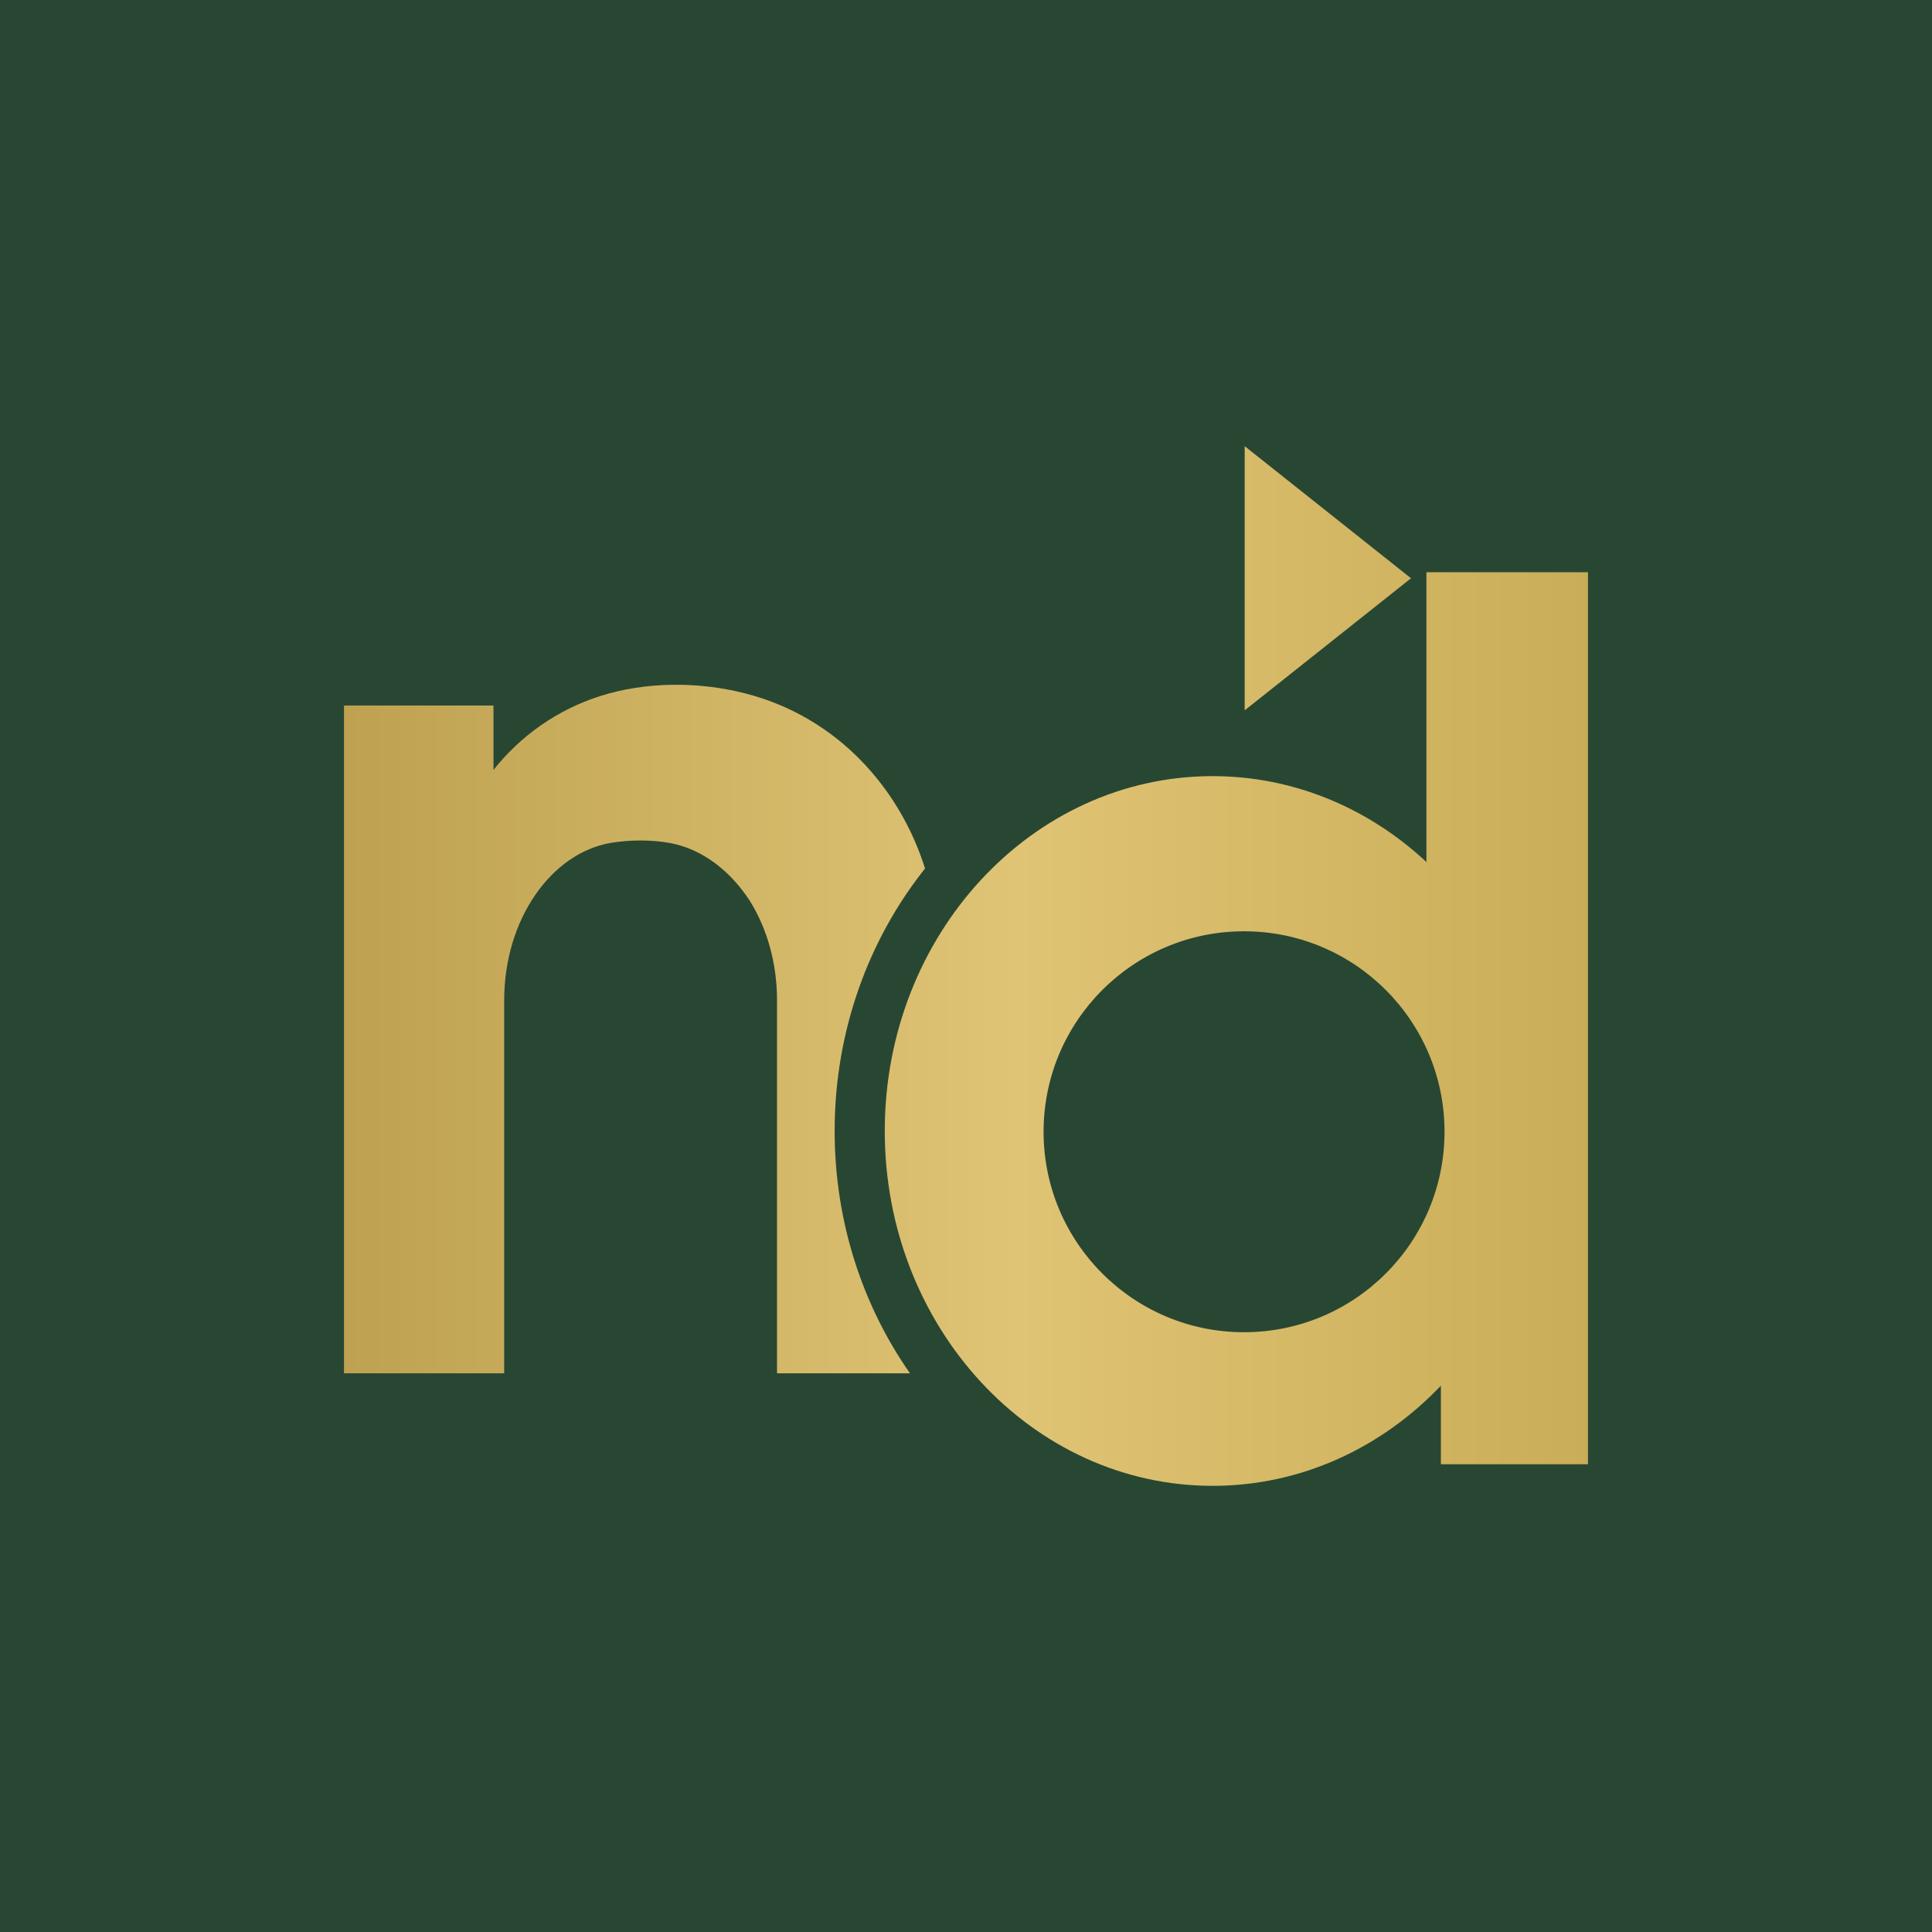
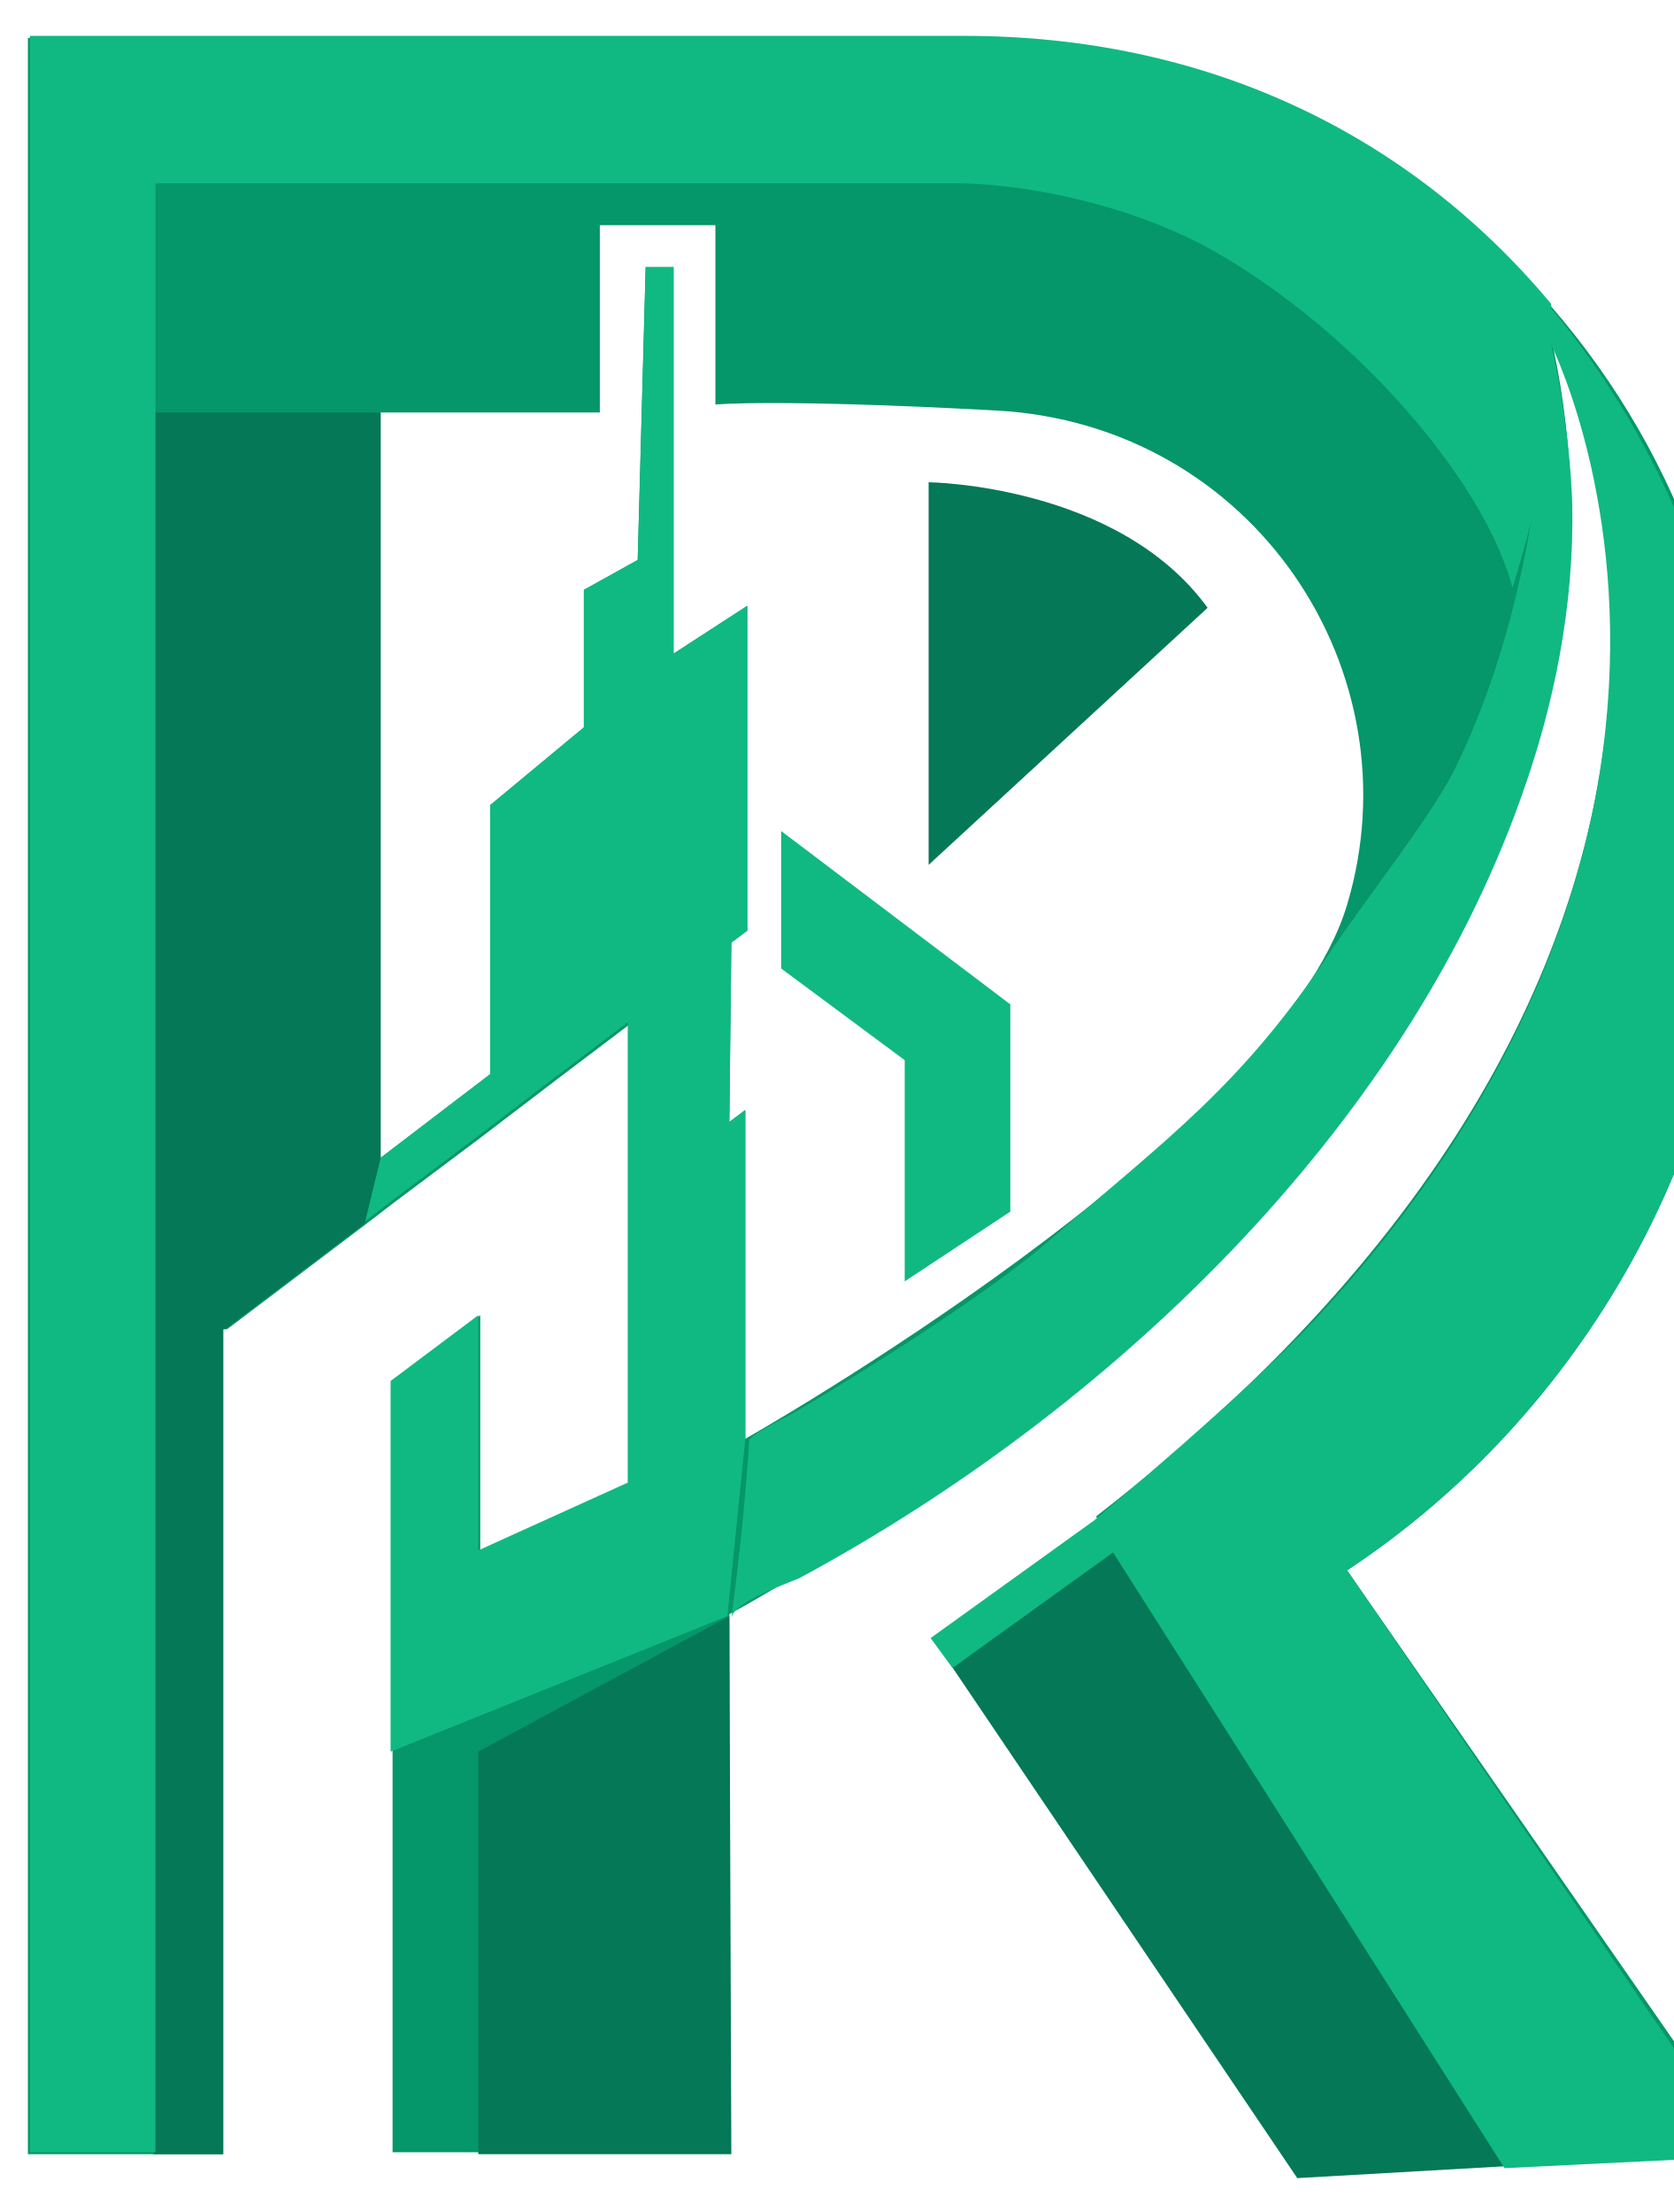
- <svg xmlns="http://www.w3.org/2000/svg" id="Layer_2" data-name="Layer 2" viewBox="0 0 900.01 900.01">
-   <defs>
-     <style>
-       .cls-1 {
-         fill: #284733;
-       }
- 
-       .cls-2 {
-         fill: url(#linear-gradient);
-         fill-rule: evenodd;
-       }
-     </style>
-     <linearGradient id="linear-gradient" x1="160.26" y1="450" x2="739.75" y2="450" gradientUnits="userSpaceOnUse">
-       <stop offset="0" stop-color="#bea151" />
-       <stop offset=".02" stop-color="#bfa353" />
-       <stop offset=".54" stop-color="#e0c475" />
-       <stop offset="1" stop-color="#c9ad57" />
-     </linearGradient>
-   </defs>
-   <g id="Layer_1-2" data-name="Layer 1">
-     <rect class="cls-1" width="900.01" height="900.01" />
-     <path class="cls-2" d="M579.83,330.9v-123.05l77.48,61.53-77.48,61.53ZM423.91,639.76c-22.03-31.5-35.1-70.59-35.1-112.9,0-46.61,15.87-89.32,42.11-122.27-11.46-36.6-40.26-70.56-84.09-81.66-21.69-5.49-46.06-5.45-67.51,1.41-19.72,6.33-36.88,18.46-49.43,34.33v-30.01h-69.64v311.1h74.62v-173.87c0-37.47,21.87-68.65,49.94-73.29,8.72-1.42,18.99-1.47,27.64.18,14.6,2.78,27.82,12.8,37.01,27.13h0s.05.08.05.08c7.79,12.63,12.46,28.59,12.46,45.9v173.87h61.93ZM739.75,266.57v415.55h-68.52v-36.61c-27.5,28.88-65,46.66-106.34,46.66-84.34,0-152.73-74.02-152.73-165.31s68.4-165.3,152.73-165.3c38.05,0,72.86,15.08,99.6,40v-134.99h75.25ZM672.92,527.22c0-51.57-41.82-93.39-93.39-93.39s-93.39,41.82-93.39,93.39,41.82,93.39,93.39,93.39,93.39-41.82,93.39-93.39Z" />
-   </g>
+ <svg xmlns="http://www.w3.org/2000/svg" viewBox="118 53 84 111" role="img" aria-label="NhaDat Radar">
+   <path fill="#059669" d="M185.6,131.8c11.8-7.8,19.8-21.5,19.8-36.8V94c0-21.6-17.5-39.1-39.1-39.1h-46.9 v106.2h9.8v-41.4h0.2l7-5.3l1.3-1l4.4-3.3l3.8-2.9l3.7-2.8v23.1l-7.5,3.4V119l-4.4,3.3v38.7h16.9v-27c0,0,49.9-26.5,41.2-64.2 c0,0,15.4,29.6-22.8,59.3l20.6,32.4l12.2-0.6L185.6,131.8z M185.6,98.4c-3.5,11.7-30.2,26.8-30.2,26.8v-16.5l-0.8,0.6l0.1-9 l0.8-0.6V83.4l-3.7,2.4V66.4h-1.4l0,0L150,81.1l-2.7,1.5v6.9l-4.7,3.9v13.5l-5.5,4.2V73.7h11v-9.4h5.8v9c0,0,3-0.3,14.1,0.3 C180.9,74.3,189.1,86.7,185.6,98.4z" />
+   <path fill="#047857" d="M193.6,161.7C193.6,161.7,193.6,161.7,193.6,161.7l-10.5,0.6l-18.3-27.1 c3-1.9,5.7-3.9,8.2-5.8h0L193.6,161.7z" />
+   <path fill="#10b981" d="M155.4,108.7l-0.8,0.6l0.1-9l0.8-0.6V83.4l-3.7,2.4V66.4h-1.4l0,0L150,81.1l-2.7,1.5v6.9l-4.7,3.9v13.5 l-5.5,4.2V73.7h0v37.4l-0.8,3.2l0,0l0,0l1.3-1l4.4-3.3l3.8-2.9l3.7-2.8v23.1l-7.5,3.4V119l-4.4,3.3v18.6l0,0l16.9-6.8l0.9-8.9 c0,0,0,0,0,0V108.7z" />
+   <polygon fill="#047857" points="137.1,73.7 125.7,73.7 125.7,161.1 129.2,161.1 129.2,119.7 129.3,119.7 136.3,114.4 136.3,114.4 137.1,111.1" />
+   <path fill="#047857" d="M154.6,134.1l-12.6,6.8l0,0v20.2h12.7L154.6,134.1C154.6,134.1,154.6,134.1,154.6,134.1 L154.6,134.1z" />
+   <path fill="#10b981" d="M195.8,68.2c-7.2-8.6-17.4-13.4-29.4-13.4h-46.9v106.2h6.3V62.2c0,0,40.6,0,40.6,0c3.3,0.1,8.8,1.1,13.2,3.8 c7.1,4.3,13,11.5,14.3,16.5c0,0,1.2-3.8,1.8-7.2c0.4-2.7,0.1-5.2,0.1-5.3C195.9,70,195.9,68.2,195.8,68.2z" />
+   <path fill="#10b981" d="M185.6,131.8c11.8-7.8,19.8-21.5,19.8-36.8V94c0-9.6-4-18.9-9.7-25.7c0.1,0.9,0,1.7,0,1.7 s15.5,29.7-22.8,59.4l20.6,32.4l12.2-0.6L185.6,131.8z" />
+   <path fill="#10b981" d="M195.8,70.1l0-0.1c0,0-0.2,2.7-0.2,2.9c-0.5,6.4-1.8,13.1-4.7,18.9 c-1.2,2.3-4.2,6.1-6.1,8.9c-4.5,6.8-8.2,9.4-14.2,14.6c-3,2.6-9.2,6.5-12.6,8.5c-0.3,0.2-2.4,1.2-2.4,1.5c-0.2,3-0.5,5.9-0.9,8.9 c0.1-0.8,2.7-1.7,3.4-2c15.4-8.3,30.2-22.3,36.2-39.1c1.7-4.7,2.7-9.7,2.6-14.8C196.8,75.5,196.4,72.7,195.8,70.1z" />
+   <path fill="#10b981" d="M198.6,80.6C198.6,80.6,198.6,80.6,198.6,80.6c0.5,4.9,0.2,9.8-1,14.6c-2.2,9-7.2,17.1-13.5,23.9 c-3.4,3.7-11.2,10.2-11.2,10.2l-8.2,5.9l1.1,1.5l8.2-5.9c0,0,1.8-1.3,3.8-3c2.8-2.4,6.3-5.4,6.8-5.9c3.4-3.3,6.2-7.2,8.4-11.4 c0.6-1.2,1.2-2.5,1.7-3.7c1.9-4.6,3.5-9.4,4.2-14.4C199.6,88.4,199.5,84.5,198.6,80.6z" />
+   <path fill="#047857" d="M164.6,96.4V77.2c0,0,9.5,0.1,14,6.3L164.6,96.4z" />
+   <polygon fill="#10b981" points="163.4,117.3 163.4,106.2 157.2,101.6 157.2,94.7 168.7,103.4 168.7,113.8" />
</svg>
